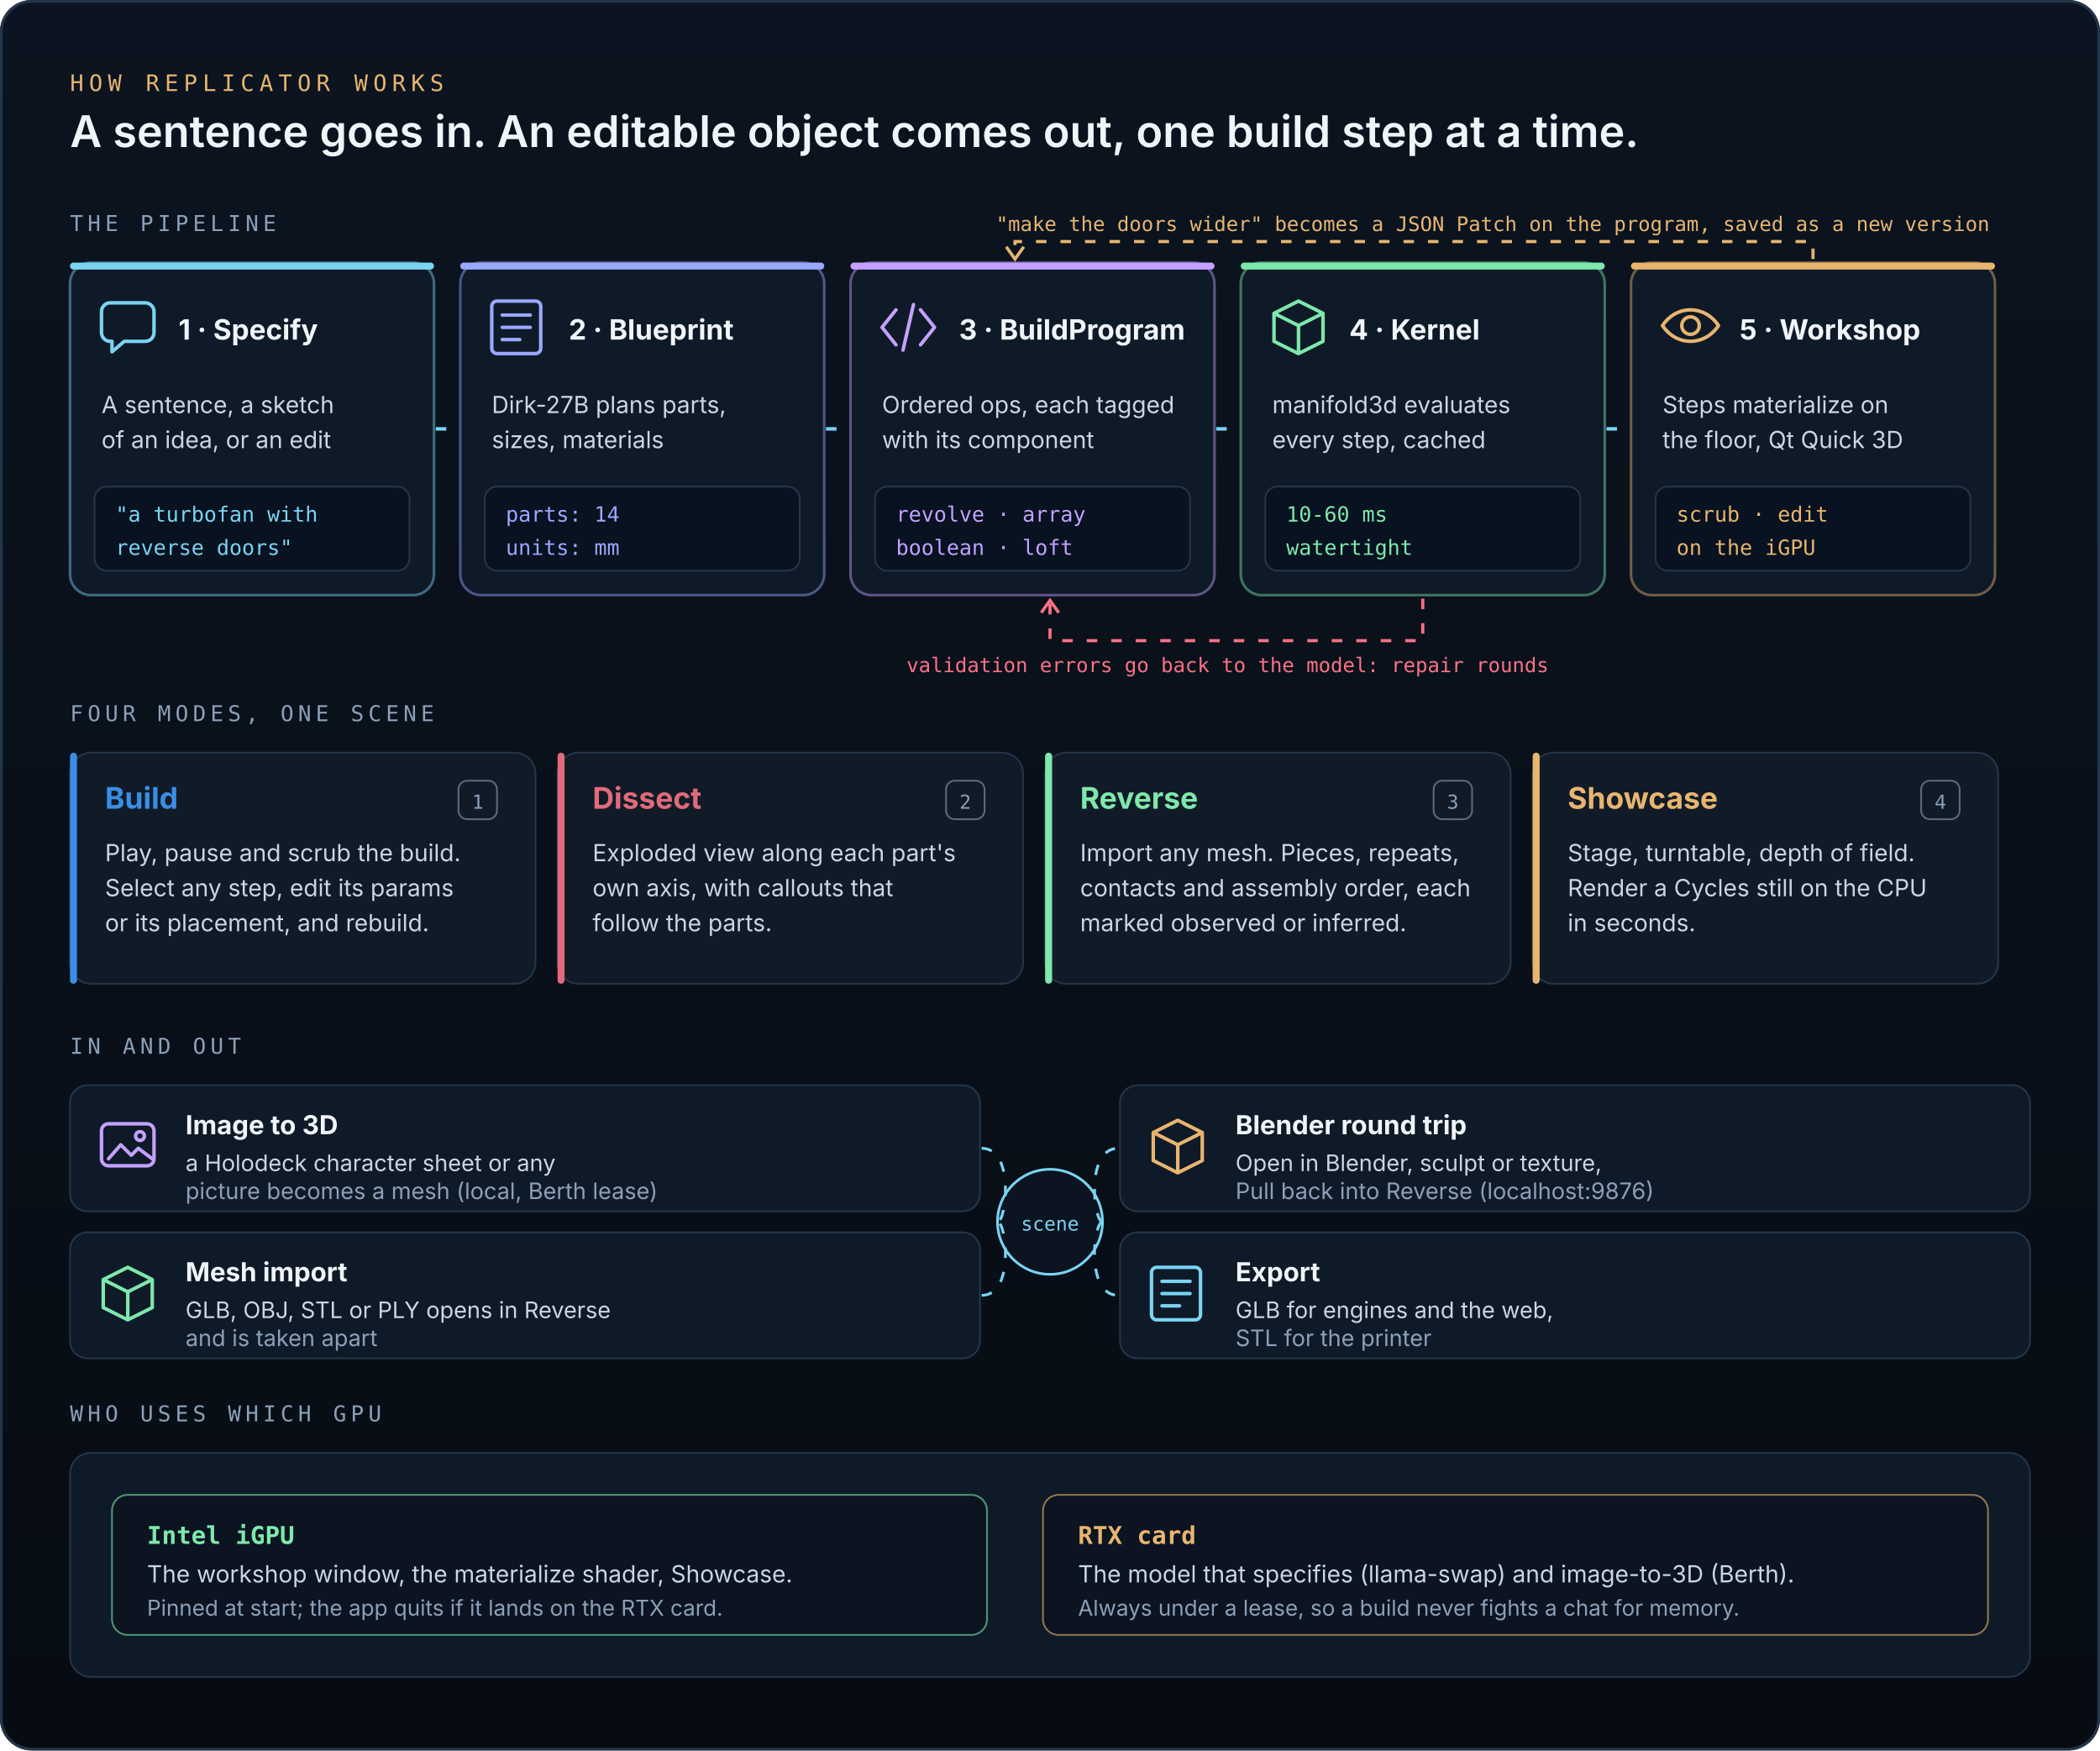
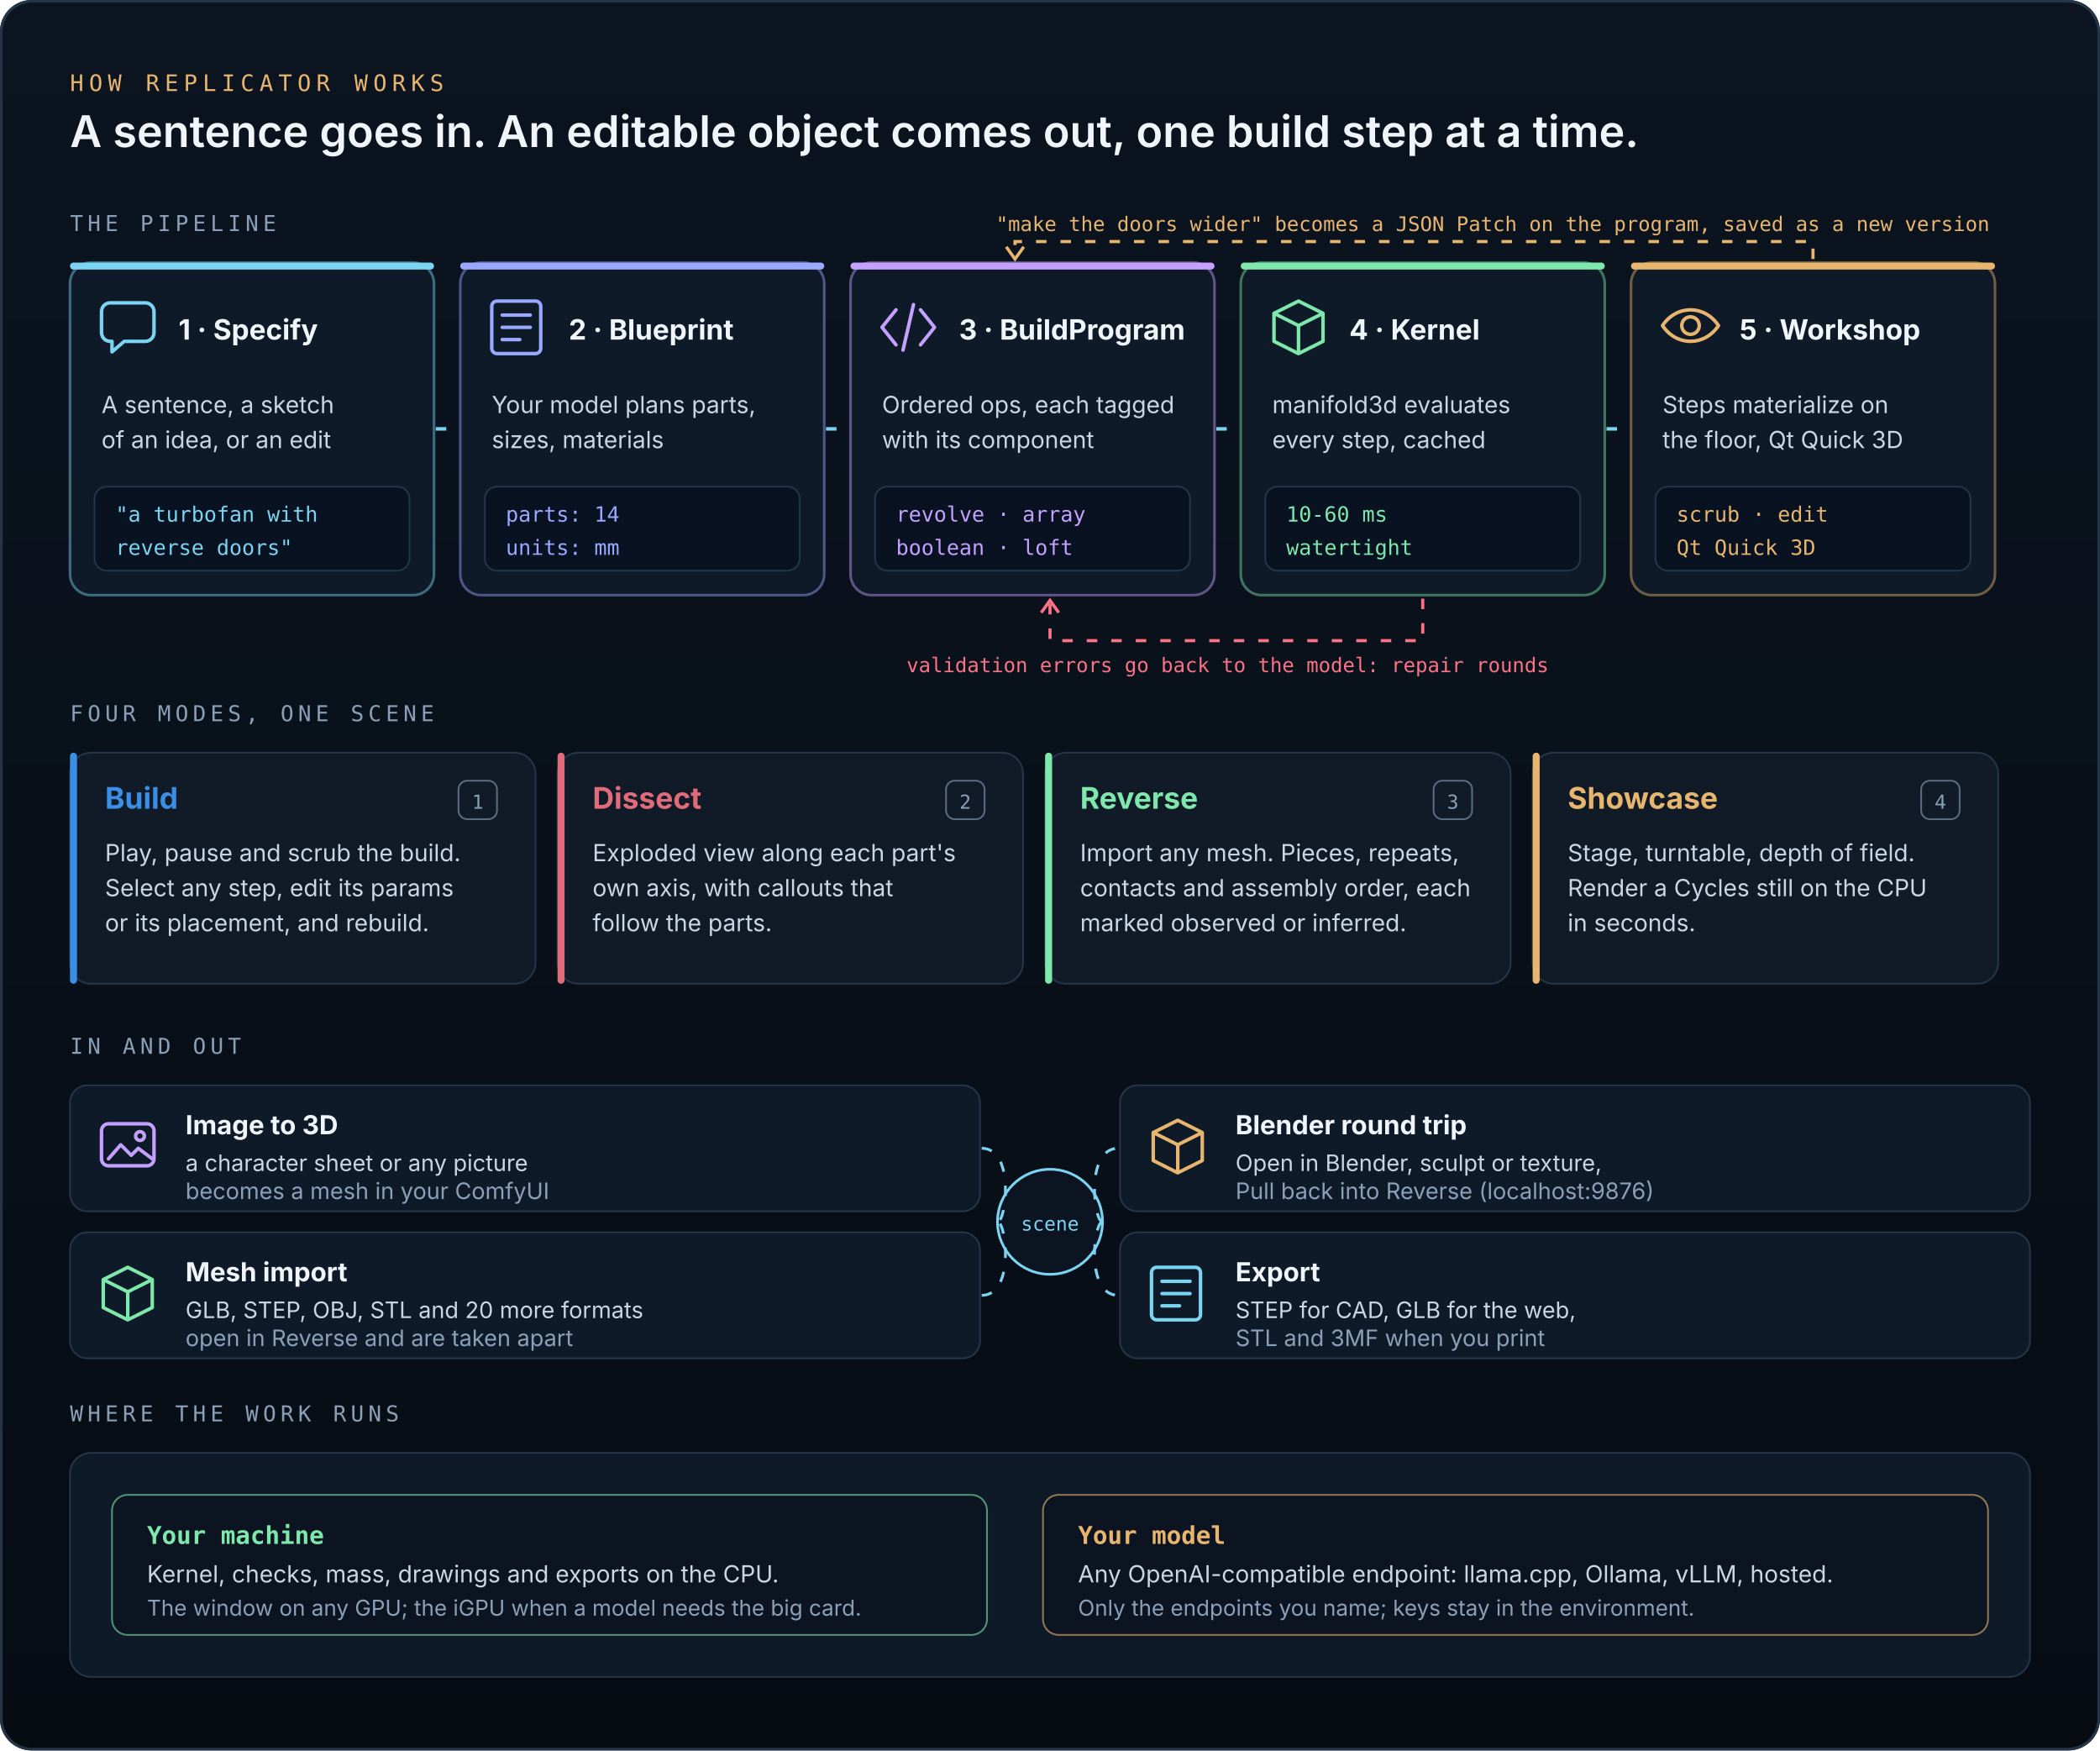
<svg xmlns="http://www.w3.org/2000/svg" viewBox="0 0 1200 1000" width="1200" height="1000" role="img" aria-labelledby="t d">
  <defs>
    <linearGradient id="bg" x1="0" y1="0" x2="0" y2="1">
      <stop offset="0" stop-color="#0b1420" />
      <stop offset="1" stop-color="#070c13" />
    </linearGradient>
    <style>
  .m{font-family:ui-monospace,'JetBrains Mono','SF Mono',Menlo,Consolas,'DejaVu Sans Mono',monospace} .s{font-family:system-ui,-apple-system,'Segoe UI',Inter,'Helvetica Neue',Arial,'DejaVu Sans',sans-serif}
  .flow{stroke-dasharray:6 8;animation:flow 1.6s linear infinite}
  @keyframes flow{to{stroke-dashoffset:-28}}
  .pulse{animation:pulse 2.4s ease-in-out infinite}
  @keyframes pulse{0%,100%{opacity:.45}50%{opacity:1}}
  .blink{animation:blink 1.1s steps(1) infinite}
  @keyframes blink{50%{opacity:0}}
  .float{animation:float 6s ease-in-out infinite}
  @keyframes float{0%,100%{transform:translateY(0)}50%{transform:translateY(-5px)}}
  @media (prefers-reduced-motion:reduce){*{animation:none!important}}
</style>
  </defs>
  <rect width="1200" height="1000" rx="18" fill="url(#bg)" />
  <rect x=".75" y=".75" width="1198.5" height="998.5" rx="17.5" fill="none" stroke="#243549" stroke-width="1.5" />
  <text x="40" y="52" class="m" font-size="13" letter-spacing="3" fill="#e8b56f">HOW REPLICATOR WORKS</text>
  <text x="40" y="84" class="s" font-size="25" font-weight="600" fill="#f0f5fa">A sentence goes in. An editable object comes out, one build step at a time.</text>
  <text x="40" y="132" class="m" font-size="12.5" letter-spacing="2.5" fill="#8ba0b8">THE PIPELINE</text>
  <rect x="40" y="150" width="208" height="190" rx="12" fill="#0f1a28" stroke="#7ad4f2" stroke-opacity=".45" stroke-width="1.5" />
  <rect x="40" y="150" width="208" height="4" rx="2" fill="#7ad4f2" />
  <path d="M58,178a5 5 0 0 1 5-5h20a5 5 0 0 1 5 5v12a5 5 0 0 1-5 5h-12l-7 6v-6h-1a5 5 0 0 1-5-5z" fill="none" stroke="#7ad4f2" stroke-width="2" stroke-linecap="round" stroke-linejoin="round" />
  <text x="102" y="194" class="s" font-size="16" font-weight="700" fill="#f0f5fa">1 · Specify</text>
  <text x="58" y="236" class="s" font-size="13.5" fill="#c9d6e3">A sentence, a sketch</text>
  <text x="58" y="256" class="s" font-size="13.5" fill="#c9d6e3">of an idea, or an edit</text>
  <rect x="54" y="278" width="180" height="48" rx="7" fill="#081220" stroke="#243549" />
  <text x="66" y="298" class="m" font-size="12" fill="#7ad4f2">"a turbofan with</text>
  <text x="66" y="317" class="m" font-size="12" fill="#7ad4f2">reverse doors"</text>
  <path class="flow" d="M249,245 h13" stroke="#7ad4f2" stroke-width="2" />
  <rect x="263" y="150" width="208" height="190" rx="12" fill="#0f1a28" stroke="#9aa8ff" stroke-opacity=".45" stroke-width="1.5" />
  <rect x="263" y="150" width="208" height="4" rx="2" fill="#9aa8ff" />
  <rect x="281" y="172" width="28" height="30" rx="3" fill="none" stroke="#9aa8ff" stroke-width="2" stroke-linecap="round" stroke-linejoin="round" />
  <path d="M287,180h16M287,187h16M287,194h10" fill="none" stroke="#9aa8ff" stroke-width="2" stroke-linecap="round" stroke-linejoin="round" />
  <text x="325" y="194" class="s" font-size="16" font-weight="700" fill="#f0f5fa">2 · Blueprint</text>
-   <text x="281" y="236" class="s" font-size="13.5" fill="#c9d6e3">Dirk-27B plans parts,</text>
+   <text x="281" y="236" class="s" font-size="13.5" fill="#c9d6e3">Your model plans parts,</text>
  <text x="281" y="256" class="s" font-size="13.5" fill="#c9d6e3">sizes, materials</text>
  <rect x="277" y="278" width="180" height="48" rx="7" fill="#081220" stroke="#243549" />
  <text x="289" y="298" class="m" font-size="12" fill="#9aa8ff">parts: 14</text>
  <text x="289" y="317" class="m" font-size="12" fill="#9aa8ff">units: mm</text>
  <path class="flow" d="M472,245 h13" stroke="#7ad4f2" stroke-width="2" />
  <rect x="486" y="150" width="208" height="190" rx="12" fill="#0f1a28" stroke="#c4a1ff" stroke-opacity=".45" stroke-width="1.5" />
  <rect x="486" y="150" width="208" height="4" rx="2" fill="#c4a1ff" />
  <path d="M512,177l-8,10l8,10M526,177l8,10l-8,10M522,174l-6,26" fill="none" stroke="#c4a1ff" stroke-width="2" stroke-linecap="round" stroke-linejoin="round" />
  <text x="548" y="194" class="s" font-size="16" font-weight="700" fill="#f0f5fa">3 · BuildProgram</text>
  <text x="504" y="236" class="s" font-size="13.5" fill="#c9d6e3">Ordered ops, each tagged</text>
  <text x="504" y="256" class="s" font-size="13.5" fill="#c9d6e3">with its component</text>
  <rect x="500" y="278" width="180" height="48" rx="7" fill="#081220" stroke="#243549" />
  <text x="512" y="298" class="m" font-size="12" fill="#c4a1ff">revolve · array</text>
  <text x="512" y="317" class="m" font-size="12" fill="#c4a1ff">boolean · loft</text>
  <path class="flow" d="M695,245 h13" stroke="#7ad4f2" stroke-width="2" />
  <rect x="709" y="150" width="208" height="190" rx="12" fill="#0f1a28" stroke="#7ee8ac" stroke-opacity=".45" stroke-width="1.5" />
  <rect x="709" y="150" width="208" height="4" rx="2" fill="#7ee8ac" />
  <path d="M742,172l14,7v16l-14,7l-14-7v-16z M728,179l14,7l14-7 M742,186v16" fill="none" stroke="#7ee8ac" stroke-width="2" stroke-linecap="round" stroke-linejoin="round" />
  <text x="771" y="194" class="s" font-size="16" font-weight="700" fill="#f0f5fa">4 · Kernel</text>
  <text x="727" y="236" class="s" font-size="13.5" fill="#c9d6e3">manifold3d evaluates</text>
  <text x="727" y="256" class="s" font-size="13.5" fill="#c9d6e3">every step, cached</text>
  <rect x="723" y="278" width="180" height="48" rx="7" fill="#081220" stroke="#243549" />
  <text x="735" y="298" class="m" font-size="12" fill="#7ee8ac">10-60 ms</text>
  <text x="735" y="317" class="m" font-size="12" fill="#7ee8ac">watertight</text>
  <path class="flow" d="M918,245 h13" stroke="#7ad4f2" stroke-width="2" />
  <rect x="932" y="150" width="208" height="190" rx="12" fill="#0f1a28" stroke="#e8b56f" stroke-opacity=".45" stroke-width="1.5" />
  <rect x="932" y="150" width="208" height="4" rx="2" fill="#e8b56f" />
  <path d="M950,186c8-12 24-12 32,0c-8,12-24,12-32,0z" fill="none" stroke="#e8b56f" stroke-width="2" stroke-linecap="round" stroke-linejoin="round" />
  <circle cx="966" cy="186" r="5" fill="none" stroke="#e8b56f" stroke-width="2" stroke-linecap="round" stroke-linejoin="round" />
  <text x="994" y="194" class="s" font-size="16" font-weight="700" fill="#f0f5fa">5 · Workshop</text>
  <text x="950" y="236" class="s" font-size="13.5" fill="#c9d6e3">Steps materialize on</text>
  <text x="950" y="256" class="s" font-size="13.5" fill="#c9d6e3">the floor, Qt Quick 3D</text>
  <rect x="946" y="278" width="180" height="48" rx="7" fill="#081220" stroke="#243549" />
  <text x="958" y="298" class="m" font-size="12" fill="#e8b56f">scrub · edit</text>
-   <text x="958" y="317" class="m" font-size="12" fill="#e8b56f">on the iGPU</text>
+   <text x="958" y="317" class="m" font-size="12" fill="#e8b56f">Qt Quick 3D</text>
  <path class="flow" d="M813.0,342 v24 H600.0 v-22" fill="none" stroke="#fb7185" stroke-width="1.8" />
  <path d="M595.0,350 l5,-7 l5,7" fill="none" stroke="#fb7185" stroke-width="1.8" />
  <text x="701.5" y="384" text-anchor="middle" class="m" font-size="11.5" fill="#fb7185">validation errors go back to the model: repair rounds</text>
  <path class="flow" d="M1036.0,148 v-10 H580.0 v8" fill="none" stroke="#e8b56f" stroke-width="1.8" />
  <path d="M575.0,141 l5,7 l5,-7" fill="none" stroke="#e8b56f" stroke-width="1.8" />
  <text x="853.0" y="132" text-anchor="middle" class="m" font-size="11.5" fill="#e8b56f">"make the doors wider" becomes a JSON Patch on the program, saved as a new version</text>
  <text x="40" y="412" class="m" font-size="12.5" letter-spacing="2.5" fill="#8ba0b8">FOUR MODES, ONE SCENE</text>
  <rect x="40.0" y="430" width="266" height="132" rx="12" fill="#111b28" stroke="#243549" />
  <rect x="40.0" y="430" width="4" height="132" rx="2" fill="#3a8ee6" />
  <text x="60.0" y="462" class="s" font-size="17" font-weight="700" fill="#3a8ee6">Build</text>
  <rect x="262.0" y="446" width="22" height="22" rx="5" fill="none" stroke="#8ba0b8" stroke-opacity=".6" />
  <text x="273.0" y="462" text-anchor="middle" class="m" font-size="11" fill="#8ba0b8">1</text>
  <text x="60.0" y="492" class="s" font-size="13.5" fill="#c9d6e3">Play, pause and scrub the build.</text>
  <text x="60.0" y="512" class="s" font-size="13.5" fill="#c9d6e3">Select any step, edit its params</text>
  <text x="60.0" y="532" class="s" font-size="13.5" fill="#c9d6e3">or its placement, and rebuild.</text>
  <rect x="318.6" y="430" width="266" height="132" rx="12" fill="#111b28" stroke="#243549" />
  <rect x="318.6" y="430" width="4" height="132" rx="2" fill="#e06b7b" />
  <text x="338.6" y="462" class="s" font-size="17" font-weight="700" fill="#e06b7b">Dissect</text>
  <rect x="540.6" y="446" width="22" height="22" rx="5" fill="none" stroke="#8ba0b8" stroke-opacity=".6" />
  <text x="551.6" y="462" text-anchor="middle" class="m" font-size="11" fill="#8ba0b8">2</text>
  <text x="338.6" y="492" class="s" font-size="13.5" fill="#c9d6e3">Exploded view along each part's</text>
  <text x="338.6" y="512" class="s" font-size="13.5" fill="#c9d6e3">own axis, with callouts that</text>
  <text x="338.6" y="532" class="s" font-size="13.5" fill="#c9d6e3">follow the parts.</text>
  <rect x="597.2" y="430" width="266" height="132" rx="12" fill="#111b28" stroke="#243549" />
  <rect x="597.2" y="430" width="4" height="132" rx="2" fill="#7ee8ac" />
  <text x="617.2" y="462" class="s" font-size="17" font-weight="700" fill="#7ee8ac">Reverse</text>
  <rect x="819.2" y="446" width="22" height="22" rx="5" fill="none" stroke="#8ba0b8" stroke-opacity=".6" />
  <text x="830.2" y="462" text-anchor="middle" class="m" font-size="11" fill="#8ba0b8">3</text>
  <text x="617.2" y="492" class="s" font-size="13.5" fill="#c9d6e3">Import any mesh. Pieces, repeats,</text>
  <text x="617.2" y="512" class="s" font-size="13.5" fill="#c9d6e3">contacts and assembly order, each</text>
  <text x="617.2" y="532" class="s" font-size="13.5" fill="#c9d6e3">marked observed or inferred.</text>
  <rect x="875.8" y="430" width="266" height="132" rx="12" fill="#111b28" stroke="#243549" />
  <rect x="875.8" y="430" width="4" height="132" rx="2" fill="#e8b56f" />
  <text x="895.8" y="462" class="s" font-size="17" font-weight="700" fill="#e8b56f">Showcase</text>
  <rect x="1097.8" y="446" width="22" height="22" rx="5" fill="none" stroke="#8ba0b8" stroke-opacity=".6" />
  <text x="1108.8" y="462" text-anchor="middle" class="m" font-size="11" fill="#8ba0b8">4</text>
  <text x="895.8" y="492" class="s" font-size="13.5" fill="#c9d6e3">Stage, turntable, depth of field.</text>
  <text x="895.8" y="512" class="s" font-size="13.5" fill="#c9d6e3">Render a Cycles still on the CPU</text>
  <text x="895.8" y="532" class="s" font-size="13.5" fill="#c9d6e3">in seconds.</text>
  <text x="40" y="602" class="m" font-size="12.5" letter-spacing="2.5" fill="#8ba0b8">IN AND OUT</text>
  <rect x="40" y="620" width="520" height="72" rx="10" fill="#0f1a28" stroke="#243549" />
  <rect x="58" y="642" width="30" height="24" rx="4" fill="none" stroke="#c4a1ff" stroke-width="2" stroke-linecap="round" stroke-linejoin="round" />
  <path d="M62,662l7-8l6,6l4-4l8,6" fill="none" stroke="#c4a1ff" stroke-width="2" stroke-linecap="round" stroke-linejoin="round" />
  <circle cx="80" cy="649" r="2.5" fill="none" stroke="#c4a1ff" stroke-width="2" stroke-linecap="round" stroke-linejoin="round" />
  <text x="106" y="648" class="s" font-size="15" font-weight="700" fill="#f0f5fa">Image to 3D</text>
-   <text x="106" y="669" class="s" font-size="13" fill="#c9d6e3">a Holodeck character sheet or any</text>
-   <text x="106" y="685" class="s" font-size="13" fill="#8ba0b8">picture becomes a mesh (local, Berth lease)</text>
+   <text x="106" y="669" class="s" font-size="13" fill="#c9d6e3">a character sheet or any picture</text>
+   <text x="106" y="685" class="s" font-size="13" fill="#8ba0b8">becomes a mesh in your ComfyUI</text>
  <rect x="40" y="704" width="520" height="72" rx="10" fill="#0f1a28" stroke="#243549" />
  <path d="M73,724l14,7v16l-14,7l-14-7v-16z M59,731l14,7l14-7 M73,738v16" fill="none" stroke="#7ee8ac" stroke-width="2" stroke-linecap="round" stroke-linejoin="round" />
  <text x="106" y="732" class="s" font-size="15" font-weight="700" fill="#f0f5fa">Mesh import</text>
-   <text x="106" y="753" class="s" font-size="13" fill="#c9d6e3">GLB, OBJ, STL or PLY opens in Reverse</text>
-   <text x="106" y="769" class="s" font-size="13" fill="#8ba0b8">and is taken apart</text>
+   <text x="106" y="753" class="s" font-size="13" fill="#c9d6e3">GLB, STEP, OBJ, STL and 20 more formats</text>
+   <text x="106" y="769" class="s" font-size="13" fill="#8ba0b8">open in Reverse and are taken apart</text>
  <rect x="640" y="620" width="520" height="72" rx="10" fill="#0f1a28" stroke="#243549" />
  <path d="M673,640l14,7v16l-14,7l-14-7v-16z M659,647l14,7l14-7 M673,654v16" fill="none" stroke="#e8b56f" stroke-width="2" stroke-linecap="round" stroke-linejoin="round" />
  <text x="706" y="648" class="s" font-size="15" font-weight="700" fill="#f0f5fa">Blender round trip</text>
  <text x="706" y="669" class="s" font-size="13" fill="#c9d6e3">Open in Blender, sculpt or texture,</text>
  <text x="706" y="685" class="s" font-size="13" fill="#8ba0b8">Pull back into Reverse (localhost:9876)</text>
  <rect x="640" y="704" width="520" height="72" rx="10" fill="#0f1a28" stroke="#243549" />
  <rect x="658" y="724" width="28" height="30" rx="3" fill="none" stroke="#7ad4f2" stroke-width="2" stroke-linecap="round" stroke-linejoin="round" />
  <path d="M664,732h16M664,739h16M664,746h10" fill="none" stroke="#7ad4f2" stroke-width="2" stroke-linecap="round" stroke-linejoin="round" />
  <text x="706" y="732" class="s" font-size="15" font-weight="700" fill="#f0f5fa">Export</text>
-   <text x="706" y="753" class="s" font-size="13" fill="#c9d6e3">GLB for engines and the web,</text>
-   <text x="706" y="769" class="s" font-size="13" fill="#8ba0b8">STL for the printer</text>
+   <text x="706" y="753" class="s" font-size="13" fill="#c9d6e3">STEP for CAD, GLB for the web,</text>
+   <text x="706" y="769" class="s" font-size="13" fill="#8ba0b8">STL and 3MF when you print</text>
  <circle cx="600" cy="698" r="30" fill="#0b1420" stroke="#7ad4f2" stroke-width="1.5" class="pulse" />
  <text x="600" y="703" text-anchor="middle" class="m" font-size="11" fill="#7ad4f2">scene</text>
  <path class="flow" d="M561,656 C580,656 575,698 570,698" fill="none" stroke="#7ad4f2" stroke-width="1.6" />
  <path class="flow" d="M630,698 C625,698 620,656 639,656" fill="none" stroke="#7ad4f2" stroke-width="1.6" />
  <path class="flow" d="M561,740 C580,740 575,698 570,698" fill="none" stroke="#7ad4f2" stroke-width="1.6" />
  <path class="flow" d="M630,698 C625,698 620,740 639,740" fill="none" stroke="#7ad4f2" stroke-width="1.6" />
-   <text x="40" y="812" class="m" font-size="12.5" letter-spacing="2.5" fill="#8ba0b8">WHO USES WHICH GPU</text>
+   <text x="40" y="812" class="m" font-size="12.5" letter-spacing="2.5" fill="#8ba0b8">WHERE THE WORK RUNS</text>
  <rect x="40" y="830" width="1120" height="128" rx="12" fill="#0f1a28" stroke="#243549" />
  <rect x="64" y="854" width="500" height="80" rx="9" fill="#0b1420" stroke="#7ee8ac" stroke-opacity=".6" />
-   <text x="84" y="882" class="m" font-size="14" font-weight="700" fill="#7ee8ac">Intel iGPU</text>
-   <text x="84" y="904" class="s" font-size="13.5" fill="#c9d6e3">The workshop window, the materialize shader, Showcase.</text>
-   <text x="84" y="923" class="s" font-size="12.5" fill="#8ba0b8">Pinned at start; the app quits if it lands on the RTX card.</text>
+   <text x="84" y="882" class="m" font-size="14" font-weight="700" fill="#7ee8ac">Your machine</text>
+   <text x="84" y="904" class="s" font-size="13.5" fill="#c9d6e3">Kernel, checks, mass, drawings and exports on the CPU.</text>
+   <text x="84" y="923" class="s" font-size="12.5" fill="#8ba0b8">The window on any GPU; the iGPU when a model needs the big card.</text>
  <rect x="596" y="854" width="540" height="80" rx="9" fill="#0b1420" stroke="#e8b56f" stroke-opacity=".6" />
-   <text x="616" y="882" class="m" font-size="14" font-weight="700" fill="#e8b56f">RTX card</text>
-   <text x="616" y="904" class="s" font-size="13.5" fill="#c9d6e3">The model that specifies (llama-swap) and image-to-3D (Berth).</text>
-   <text x="616" y="923" class="s" font-size="12.5" fill="#8ba0b8">Always under a lease, so a build never fights a chat for memory.</text>
+   <text x="616" y="882" class="m" font-size="14" font-weight="700" fill="#e8b56f">Your model</text>
+   <text x="616" y="904" class="s" font-size="13.5" fill="#c9d6e3">Any OpenAI-compatible endpoint: llama.cpp, Ollama, vLLM, hosted.</text>
+   <text x="616" y="923" class="s" font-size="12.5" fill="#8ba0b8">Only the endpoints you name; keys stay in the environment.</text>
</svg>
